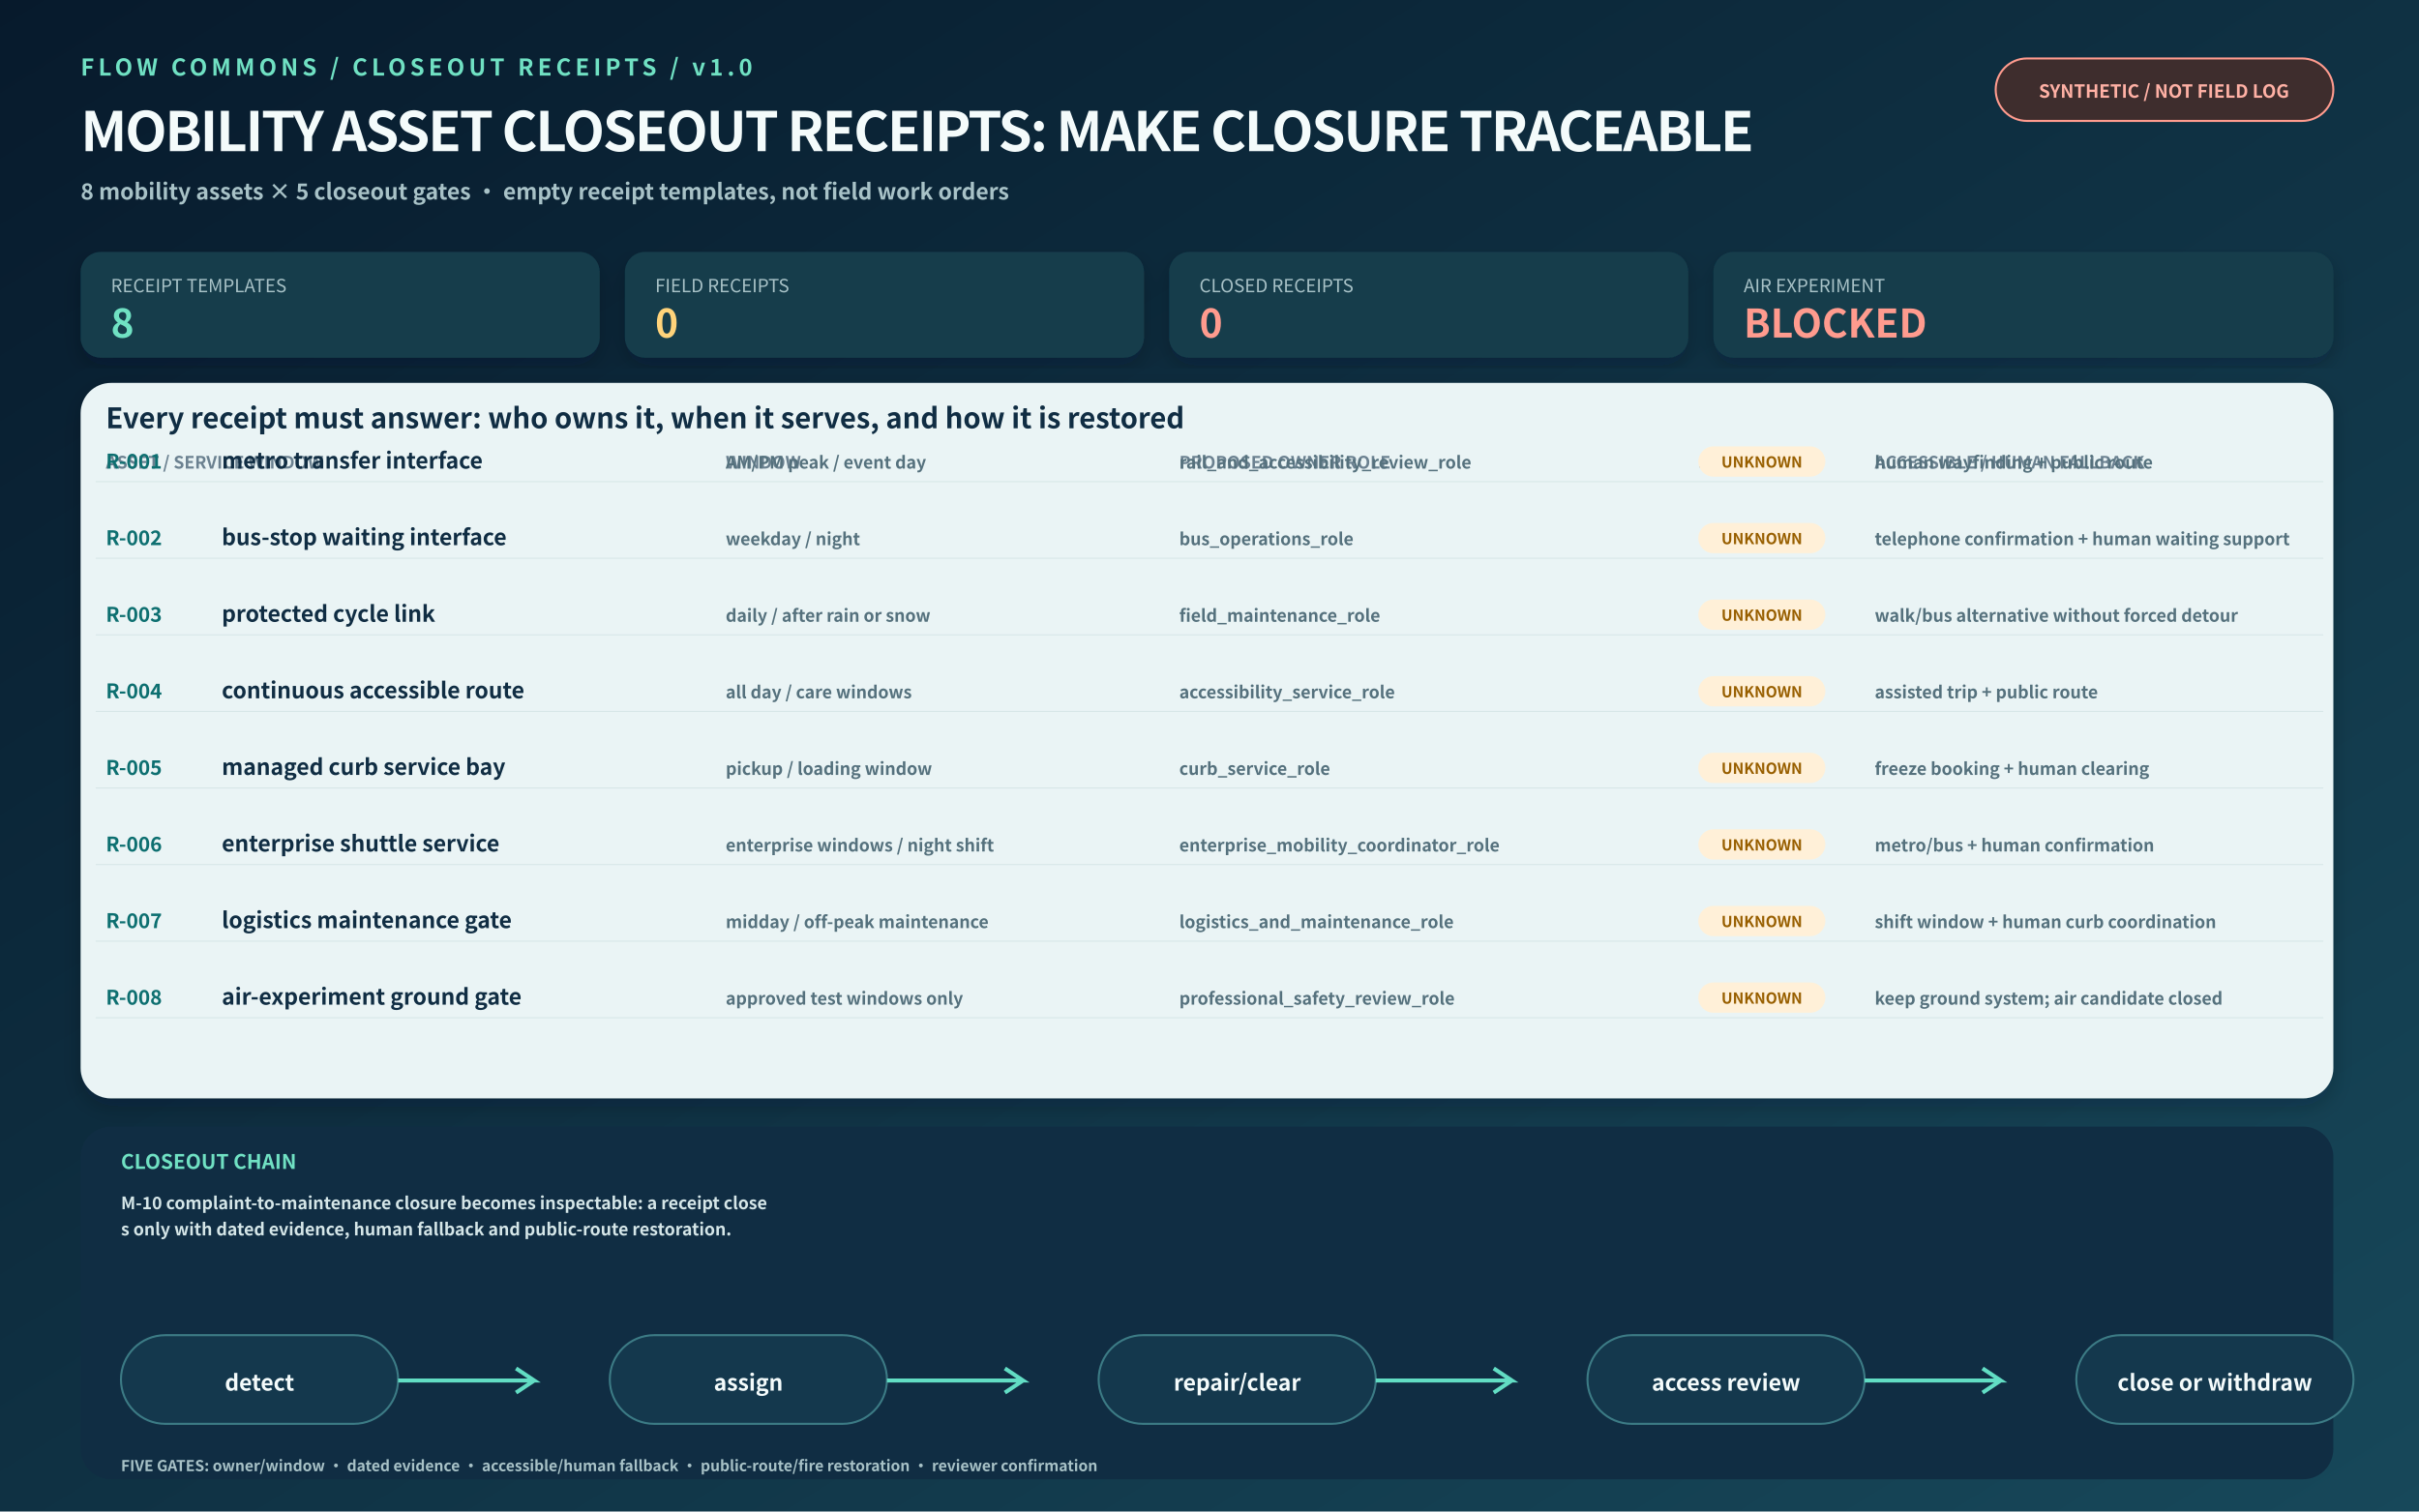
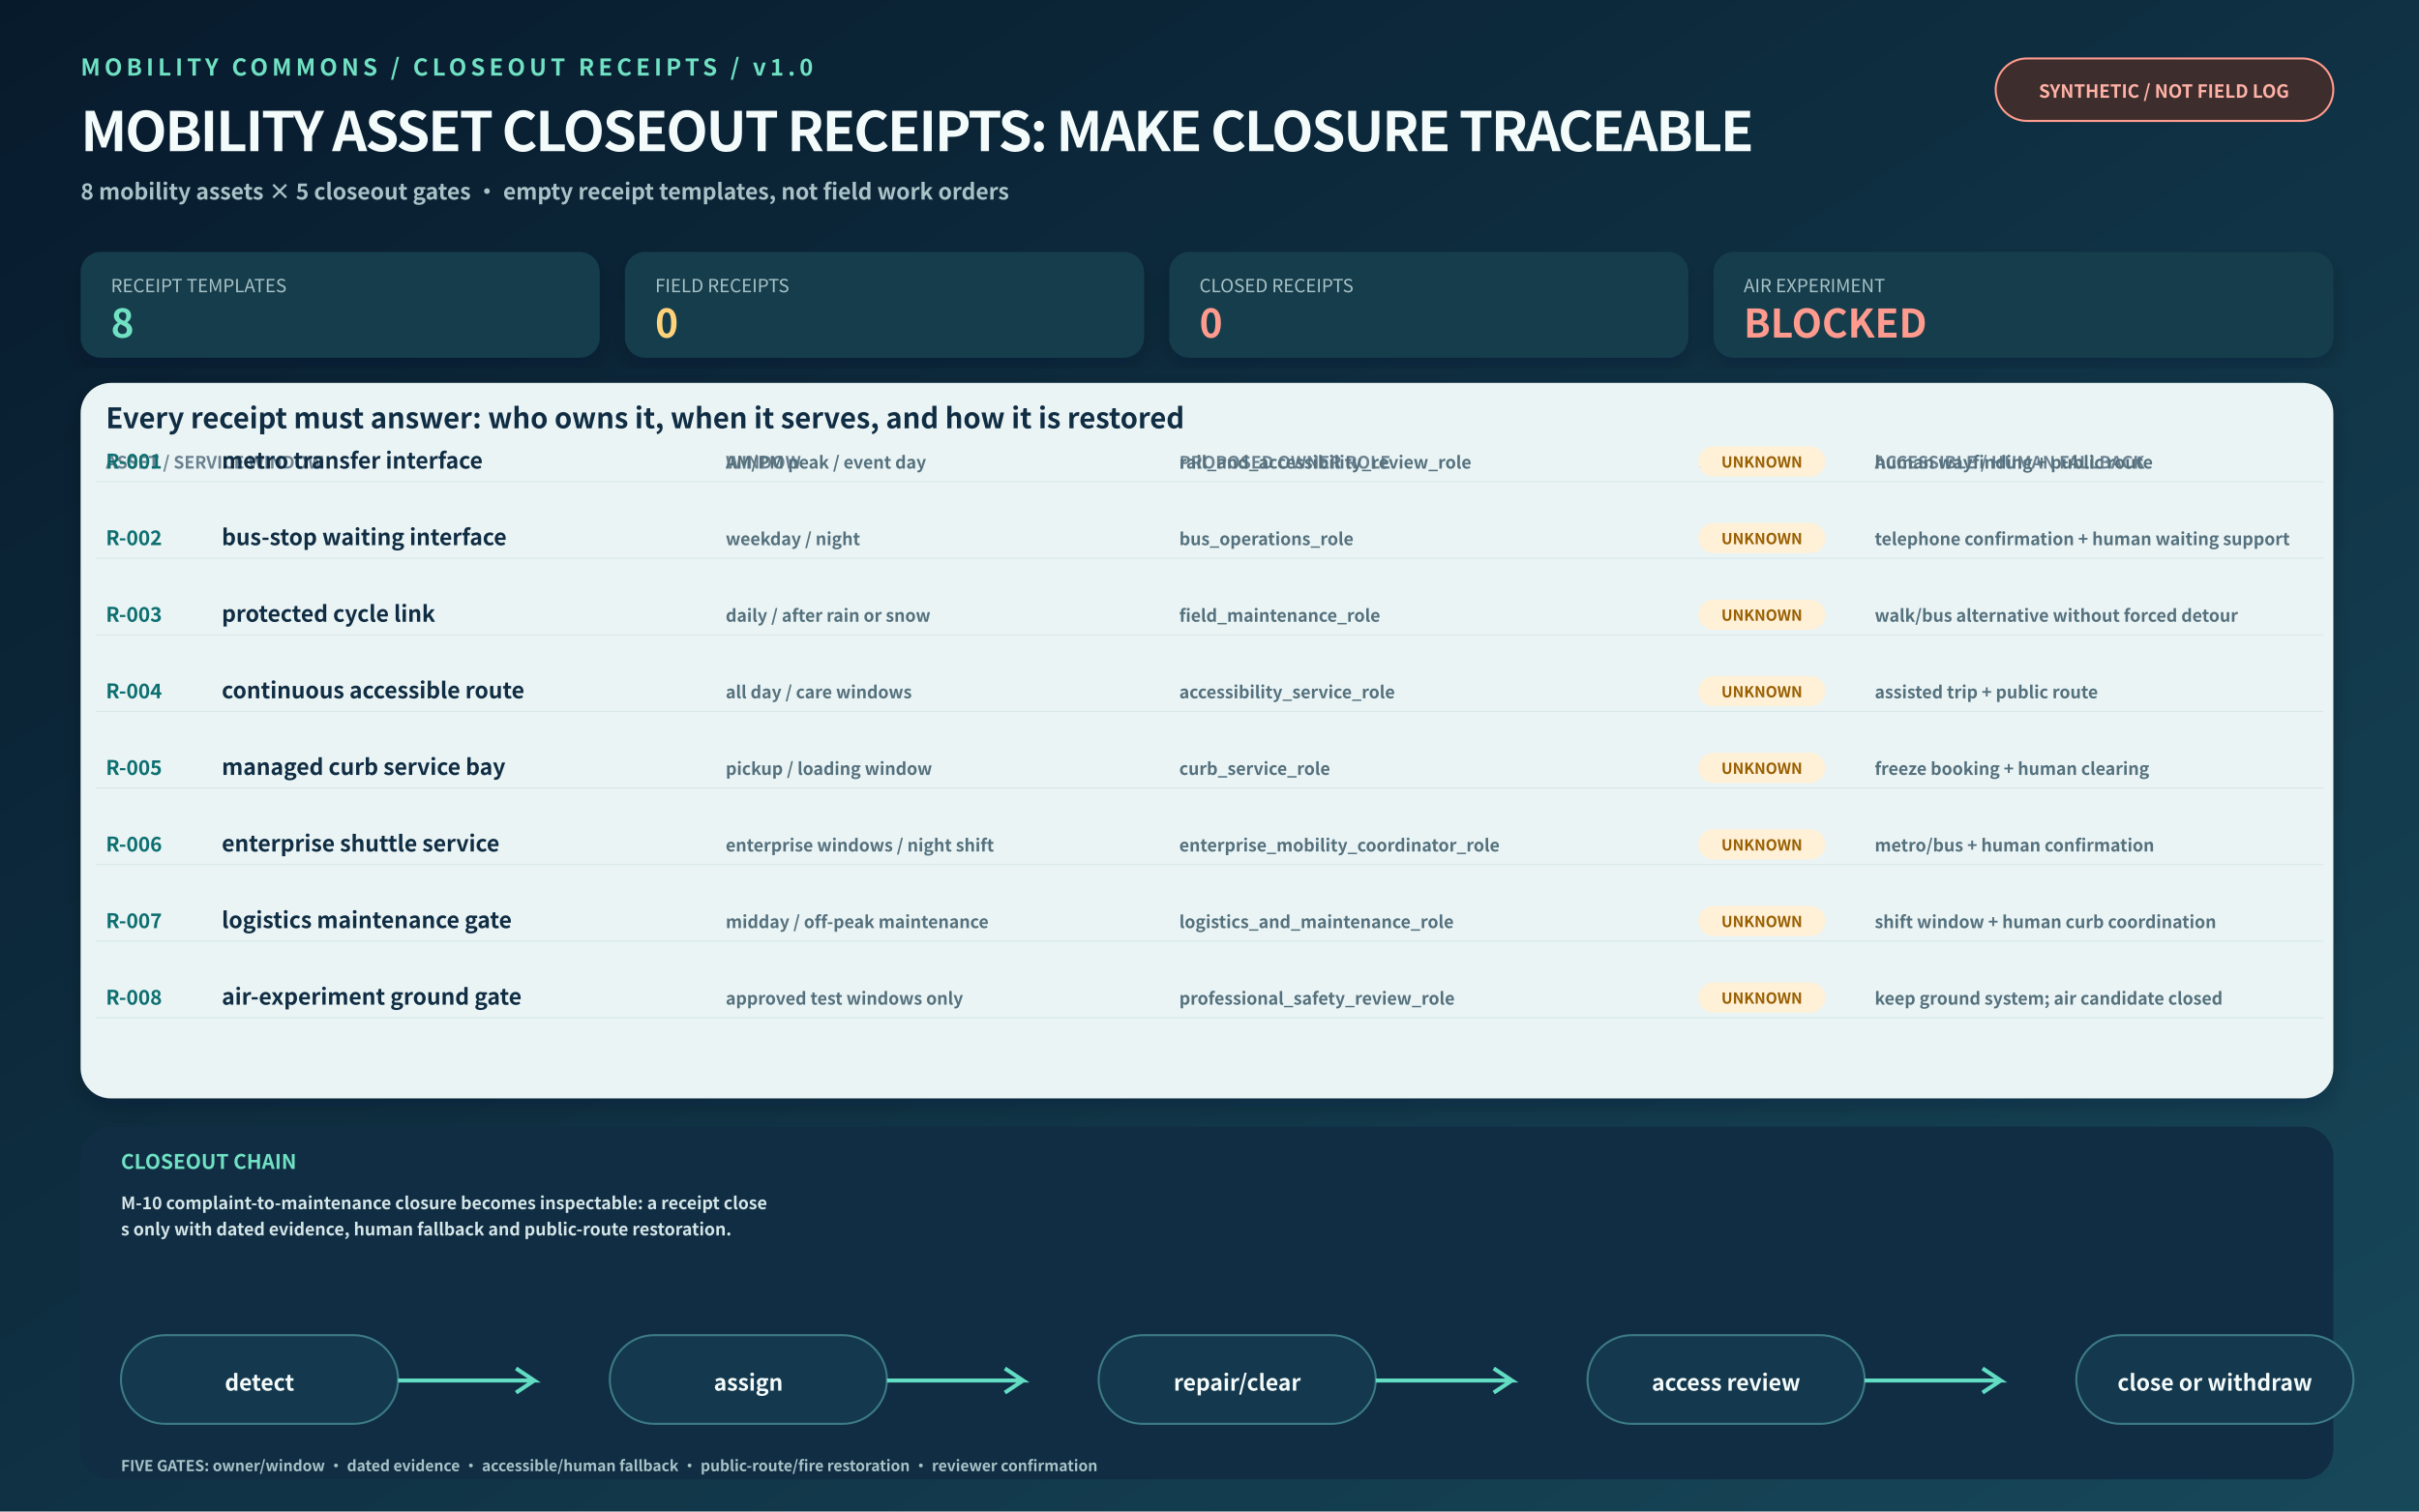
<svg xmlns="http://www.w3.org/2000/svg" width="2400" height="1500" viewBox="0 0 2400 1500" role="img" aria-labelledby="title desc">
  <defs>
    <linearGradient id="bg" x1="0" y1="0" x2="1" y2="1">
      <stop offset="0" stop-color="#071a2c" />
      <stop offset="1" stop-color="#17485a" />
    </linearGradient>
    <filter id="shadow" x="-10%" y="-10%" width="120%" height="120%">
      <feDropShadow dx="0" dy="8" stdDeviation="10" flood-color="#00111f" flood-opacity=".22" />
    </filter>
    <style>.sans{font-family:"PingFang SC","Noto Sans CJK SC","Helvetica Neue",Arial,sans-serif}.title{font-size:54px;font-weight:900;letter-spacing:-2px}.muted{font-size:22px;font-weight:600}.row{font-size:22px;font-weight:850}.small{font-size:17px;font-weight:600}.id{font-size:20px;font-weight:900}.status{font-size:15px;font-weight:900}.chain{font-size:22px;font-weight:850}</style>
  </defs>
  <rect width="2400" height="1500" fill="url(#bg)" />
-   <text x="80" y="75" class="sans" font-size="23" font-weight="900" letter-spacing="4" fill="#70e1c3">FLOW COMMONS / CLOSEOUT RECEIPTS / v1.0</text>
+   <text x="80" y="75" class="sans" font-size="23" font-weight="900" letter-spacing="4" fill="#70e1c3">MOBILITY COMMONS / CLOSEOUT RECEIPTS / v1.0</text>
  <text x="80" y="150" class="sans title" fill="#f4fbfb">MOBILITY ASSET CLOSEOUT RECEIPTS: MAKE CLOSURE TRACEABLE</text>
  <text x="80" y="198" class="sans muted" fill="#a8c2c7">8 mobility assets × 5 closeout gates · empty receipt templates, not field work orders</text>
  <rect x="1980" y="58" width="335" height="62" rx="31" fill="#3e2d2d" stroke="#ff9b8e" stroke-width="2" />
  <text x="2147" y="97" text-anchor="middle" class="sans" font-size="18" font-weight="900" fill="#ffb1a5">SYNTHETIC / NOT FIELD LOG</text>
  <g filter="url(#shadow)">
    <rect x="80" y="250" width="515" height="105" rx="20" fill="#143c4c" />
    <rect x="620" y="250" width="515" height="105" rx="20" fill="#143c4c" />
    <rect x="1160" y="250" width="515" height="105" rx="20" fill="#143c4c" />
    <rect x="1700" y="250" width="615" height="105" rx="20" fill="#143c4c" />
  </g>
  <text x="110" y="290" class="sans" font-size="18" fill="#a8c2c7">RECEIPT TEMPLATES</text>
  <text x="110" y="335" class="sans" font-size="39" font-weight="900" fill="#70e1c3">8</text>
  <text x="650" y="290" class="sans" font-size="18" fill="#a8c2c7">FIELD RECEIPTS</text>
  <text x="650" y="335" class="sans" font-size="39" font-weight="900" fill="#ffd37a">0</text>
  <text x="1190" y="290" class="sans" font-size="18" fill="#a8c2c7">CLOSED RECEIPTS</text>
  <text x="1190" y="335" class="sans" font-size="39" font-weight="900" fill="#ff9b8e">0</text>
  <text x="1730" y="290" class="sans" font-size="18" fill="#a8c2c7">AIR EXPERIMENT</text>
  <text x="1730" y="335" class="sans" font-size="39" font-weight="900" fill="#ff9b8e">BLOCKED</text>
  <rect x="80" y="380" width="2235" height="710" rx="30" fill="#eaf4f5" filter="url(#shadow)" />
  <text x="105" y="425" class="sans" font-size="28" font-weight="900" fill="#102d43">Every receipt must answer: who owns it, when it serves, and how it is restored</text>
  <text x="105" y="465" class="sans small" fill="#6b8190">ASSET / SERVICE WINDOW</text>
  <text x="720" y="465" class="sans small" fill="#6b8190">WINDOW</text>
  <text x="1170" y="465" class="sans small" fill="#6b8190">PROPOSED OWNER ROLE</text>
  <text x="1685" y="465" class="sans small" fill="#6b8190">STATE</text>
  <text x="1860" y="465" class="sans small" fill="#6b8190">ACCESSIBLE / HUMAN FALLBACK</text>
  <g>
    <line x1="95" y1="478" x2="2305" y2="478" stroke="#d6e6e7" stroke-width="1" />
    <text x="105" y="465" class="sans id" fill="#0d6f70">R-001</text>
    <text x="220" y="465" class="sans row" fill="#102d43">metro transfer interface</text>
    <text x="720" y="465" class="sans small" fill="#55717d">AM/PM peak / event day</text>
    <text x="1170" y="465" class="sans small" fill="#55717d">rail_and_accessibility_review_role</text>
    <rect x="1685" y="443" width="126" height="30" rx="15" fill="#fff0d8" />
    <text x="1748" y="464" text-anchor="middle" class="sans status" fill="#985f00">UNKNOWN</text>
    <text x="1860" y="465" class="sans small" fill="#55717d">human wayfinding + public route</text>
  </g>
  <g>
    <line x1="95" y1="554" x2="2305" y2="554" stroke="#d6e6e7" stroke-width="1" />
    <text x="105" y="541" class="sans id" fill="#0d6f70">R-002</text>
    <text x="220" y="541" class="sans row" fill="#102d43">bus-stop waiting interface</text>
    <text x="720" y="541" class="sans small" fill="#55717d">weekday / night</text>
    <text x="1170" y="541" class="sans small" fill="#55717d">bus_operations_role</text>
    <rect x="1685" y="519" width="126" height="30" rx="15" fill="#fff0d8" />
    <text x="1748" y="540" text-anchor="middle" class="sans status" fill="#985f00">UNKNOWN</text>
    <text x="1860" y="541" class="sans small" fill="#55717d">telephone confirmation + human waiting support</text>
  </g>
  <g>
    <line x1="95" y1="630" x2="2305" y2="630" stroke="#d6e6e7" stroke-width="1" />
    <text x="105" y="617" class="sans id" fill="#0d6f70">R-003</text>
    <text x="220" y="617" class="sans row" fill="#102d43">protected cycle link</text>
    <text x="720" y="617" class="sans small" fill="#55717d">daily / after rain or snow</text>
    <text x="1170" y="617" class="sans small" fill="#55717d">field_maintenance_role</text>
    <rect x="1685" y="595" width="126" height="30" rx="15" fill="#fff0d8" />
    <text x="1748" y="616" text-anchor="middle" class="sans status" fill="#985f00">UNKNOWN</text>
    <text x="1860" y="617" class="sans small" fill="#55717d">walk/bus alternative without forced detour</text>
  </g>
  <g>
    <line x1="95" y1="706" x2="2305" y2="706" stroke="#d6e6e7" stroke-width="1" />
    <text x="105" y="693" class="sans id" fill="#0d6f70">R-004</text>
    <text x="220" y="693" class="sans row" fill="#102d43">continuous accessible route</text>
    <text x="720" y="693" class="sans small" fill="#55717d">all day / care windows</text>
    <text x="1170" y="693" class="sans small" fill="#55717d">accessibility_service_role</text>
    <rect x="1685" y="671" width="126" height="30" rx="15" fill="#fff0d8" />
    <text x="1748" y="692" text-anchor="middle" class="sans status" fill="#985f00">UNKNOWN</text>
    <text x="1860" y="693" class="sans small" fill="#55717d">assisted trip + public route</text>
  </g>
  <g>
    <line x1="95" y1="782" x2="2305" y2="782" stroke="#d6e6e7" stroke-width="1" />
    <text x="105" y="769" class="sans id" fill="#0d6f70">R-005</text>
    <text x="220" y="769" class="sans row" fill="#102d43">managed curb service bay</text>
    <text x="720" y="769" class="sans small" fill="#55717d">pickup / loading window</text>
    <text x="1170" y="769" class="sans small" fill="#55717d">curb_service_role</text>
    <rect x="1685" y="747" width="126" height="30" rx="15" fill="#fff0d8" />
    <text x="1748" y="768" text-anchor="middle" class="sans status" fill="#985f00">UNKNOWN</text>
    <text x="1860" y="769" class="sans small" fill="#55717d">freeze booking + human clearing</text>
  </g>
  <g>
    <line x1="95" y1="858" x2="2305" y2="858" stroke="#d6e6e7" stroke-width="1" />
    <text x="105" y="845" class="sans id" fill="#0d6f70">R-006</text>
    <text x="220" y="845" class="sans row" fill="#102d43">enterprise shuttle service</text>
    <text x="720" y="845" class="sans small" fill="#55717d">enterprise windows / night shift</text>
    <text x="1170" y="845" class="sans small" fill="#55717d">enterprise_mobility_coordinator_role</text>
    <rect x="1685" y="823" width="126" height="30" rx="15" fill="#fff0d8" />
    <text x="1748" y="844" text-anchor="middle" class="sans status" fill="#985f00">UNKNOWN</text>
    <text x="1860" y="845" class="sans small" fill="#55717d">metro/bus + human confirmation</text>
  </g>
  <g>
    <line x1="95" y1="934" x2="2305" y2="934" stroke="#d6e6e7" stroke-width="1" />
    <text x="105" y="921" class="sans id" fill="#0d6f70">R-007</text>
    <text x="220" y="921" class="sans row" fill="#102d43">logistics maintenance gate</text>
    <text x="720" y="921" class="sans small" fill="#55717d">midday / off-peak maintenance</text>
    <text x="1170" y="921" class="sans small" fill="#55717d">logistics_and_maintenance_role</text>
    <rect x="1685" y="899" width="126" height="30" rx="15" fill="#fff0d8" />
    <text x="1748" y="920" text-anchor="middle" class="sans status" fill="#985f00">UNKNOWN</text>
    <text x="1860" y="921" class="sans small" fill="#55717d">shift window + human curb coordination</text>
  </g>
  <g>
    <line x1="95" y1="1010" x2="2305" y2="1010" stroke="#d6e6e7" stroke-width="1" />
    <text x="105" y="997" class="sans id" fill="#0d6f70">R-008</text>
    <text x="220" y="997" class="sans row" fill="#102d43">air-experiment ground gate</text>
    <text x="720" y="997" class="sans small" fill="#55717d">approved test windows only</text>
    <text x="1170" y="997" class="sans small" fill="#55717d">professional_safety_review_role</text>
    <rect x="1685" y="975" width="126" height="30" rx="15" fill="#fff0d8" />
    <text x="1748" y="996" text-anchor="middle" class="sans status" fill="#985f00">UNKNOWN</text>
    <text x="1860" y="997" class="sans small" fill="#55717d">keep ground system; air candidate closed</text>
  </g>
  <rect x="80" y="1118" width="2235" height="350" rx="30" fill="#102d43" />
  <text x="120" y="1160" class="sans" font-size="20" font-weight="900" fill="#70e1c3">CLOSEOUT CHAIN</text>
  <text x="120" y="1200" class="sans small" fill="#d5e6e8">M-10 complaint-to-maintenance closure becomes inspectable: a receipt close</text>
  <text x="120" y="1226" class="sans small" fill="#d5e6e8">s only with dated evidence, human fallback and public-route restoration.</text>
  <g>
    <rect x="120" y="1325" width="275" height="88" rx="44" fill="#14384d" stroke="#3c7b85" stroke-width="2" />
    <text x="257.5" y="1380" text-anchor="middle" class="sans chain" fill="#f4fbfb">detect</text>
    <path d="M395 1370 H530 l-18 -12 M530 1370 l-18 12" fill="none" stroke="#62ddc4" stroke-width="4" />
  </g>
  <g>
    <rect x="605" y="1325" width="275" height="88" rx="44" fill="#14384d" stroke="#3c7b85" stroke-width="2" />
    <text x="742.5" y="1380" text-anchor="middle" class="sans chain" fill="#f4fbfb">assign</text>
    <path d="M880 1370 H1015 l-18 -12 M1015 1370 l-18 12" fill="none" stroke="#62ddc4" stroke-width="4" />
  </g>
  <g>
    <rect x="1090" y="1325" width="275" height="88" rx="44" fill="#14384d" stroke="#3c7b85" stroke-width="2" />
    <text x="1227.5" y="1380" text-anchor="middle" class="sans chain" fill="#f4fbfb">repair/clear</text>
    <path d="M1365 1370 H1500 l-18 -12 M1500 1370 l-18 12" fill="none" stroke="#62ddc4" stroke-width="4" />
  </g>
  <g>
    <rect x="1575" y="1325" width="275" height="88" rx="44" fill="#14384d" stroke="#3c7b85" stroke-width="2" />
    <text x="1712.5" y="1380" text-anchor="middle" class="sans chain" fill="#f4fbfb">access review</text>
    <path d="M1850 1370 H1985 l-18 -12 M1985 1370 l-18 12" fill="none" stroke="#62ddc4" stroke-width="4" />
  </g>
  <g>
    <rect x="2060" y="1325" width="275" height="88" rx="44" fill="#14384d" stroke="#3c7b85" stroke-width="2" />
    <text x="2197.5" y="1380" text-anchor="middle" class="sans chain" fill="#f4fbfb">close or withdraw</text>
  </g>
  <text x="120" y="1460" class="sans" font-size="15" font-weight="750" fill="#a8c2c7">FIVE GATES: owner/window · dated evidence · accessible/human fallback · public-route/fire restoration · reviewer confirmation</text>
</svg>
